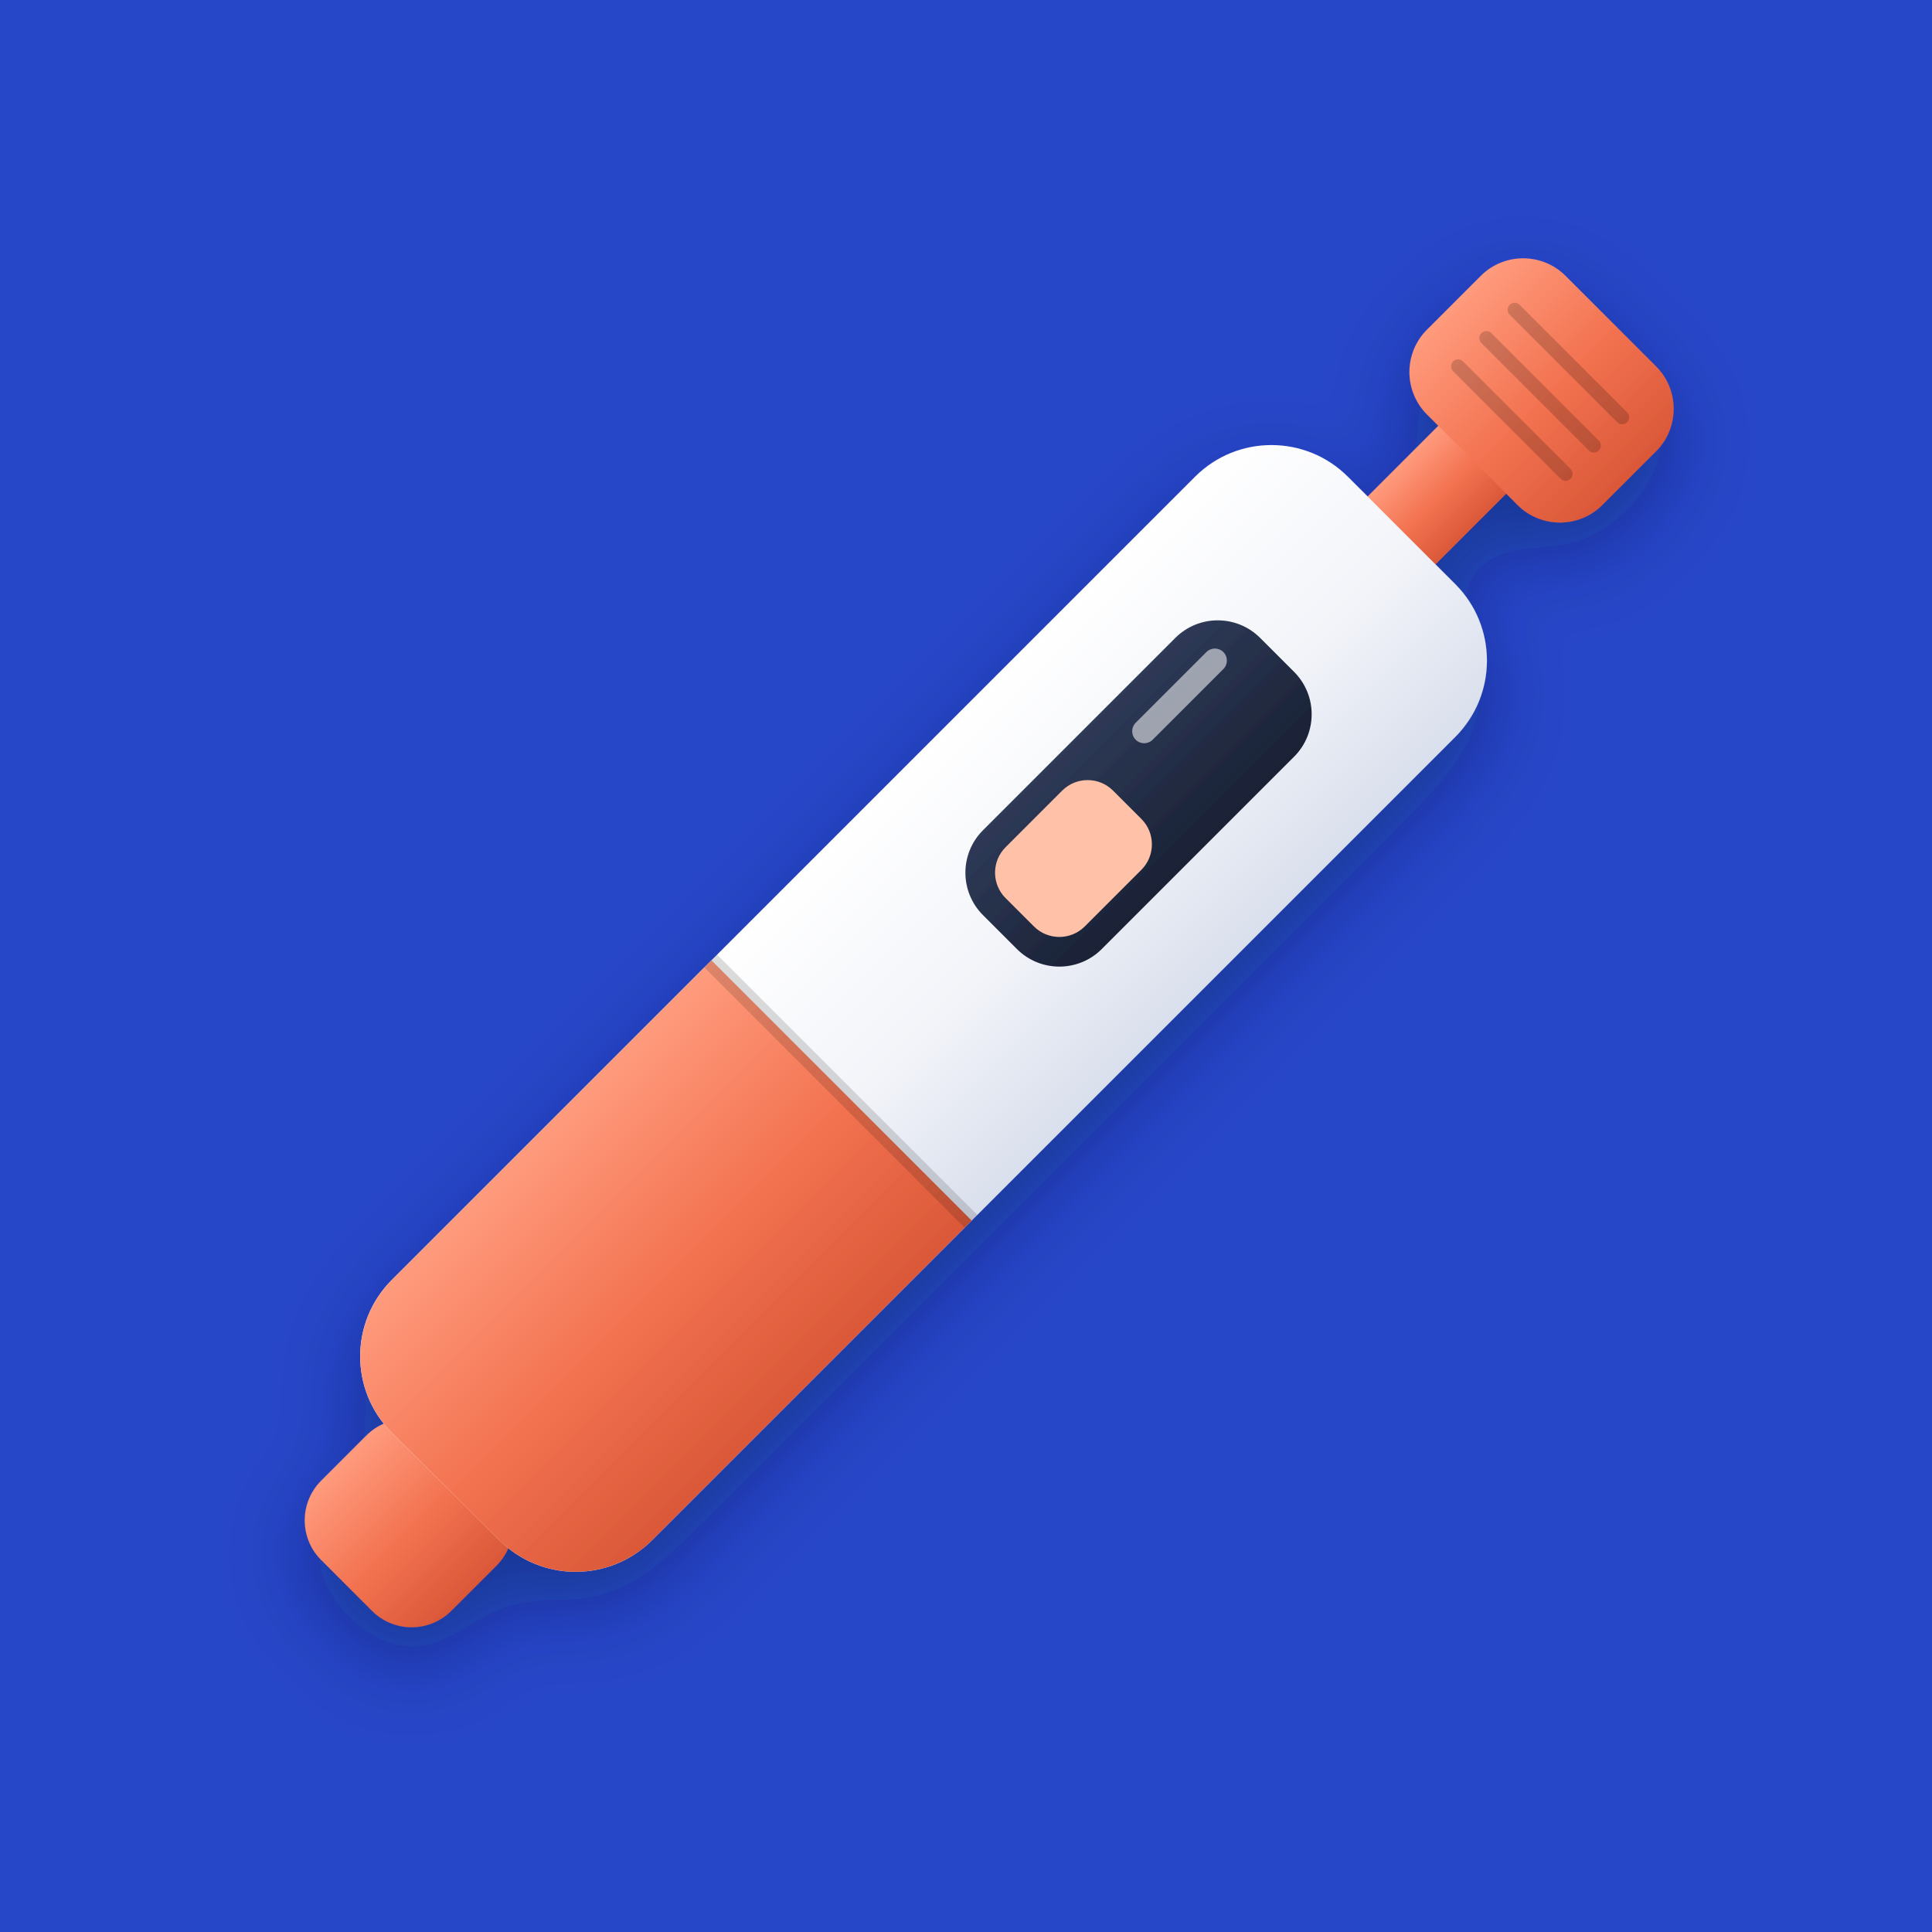
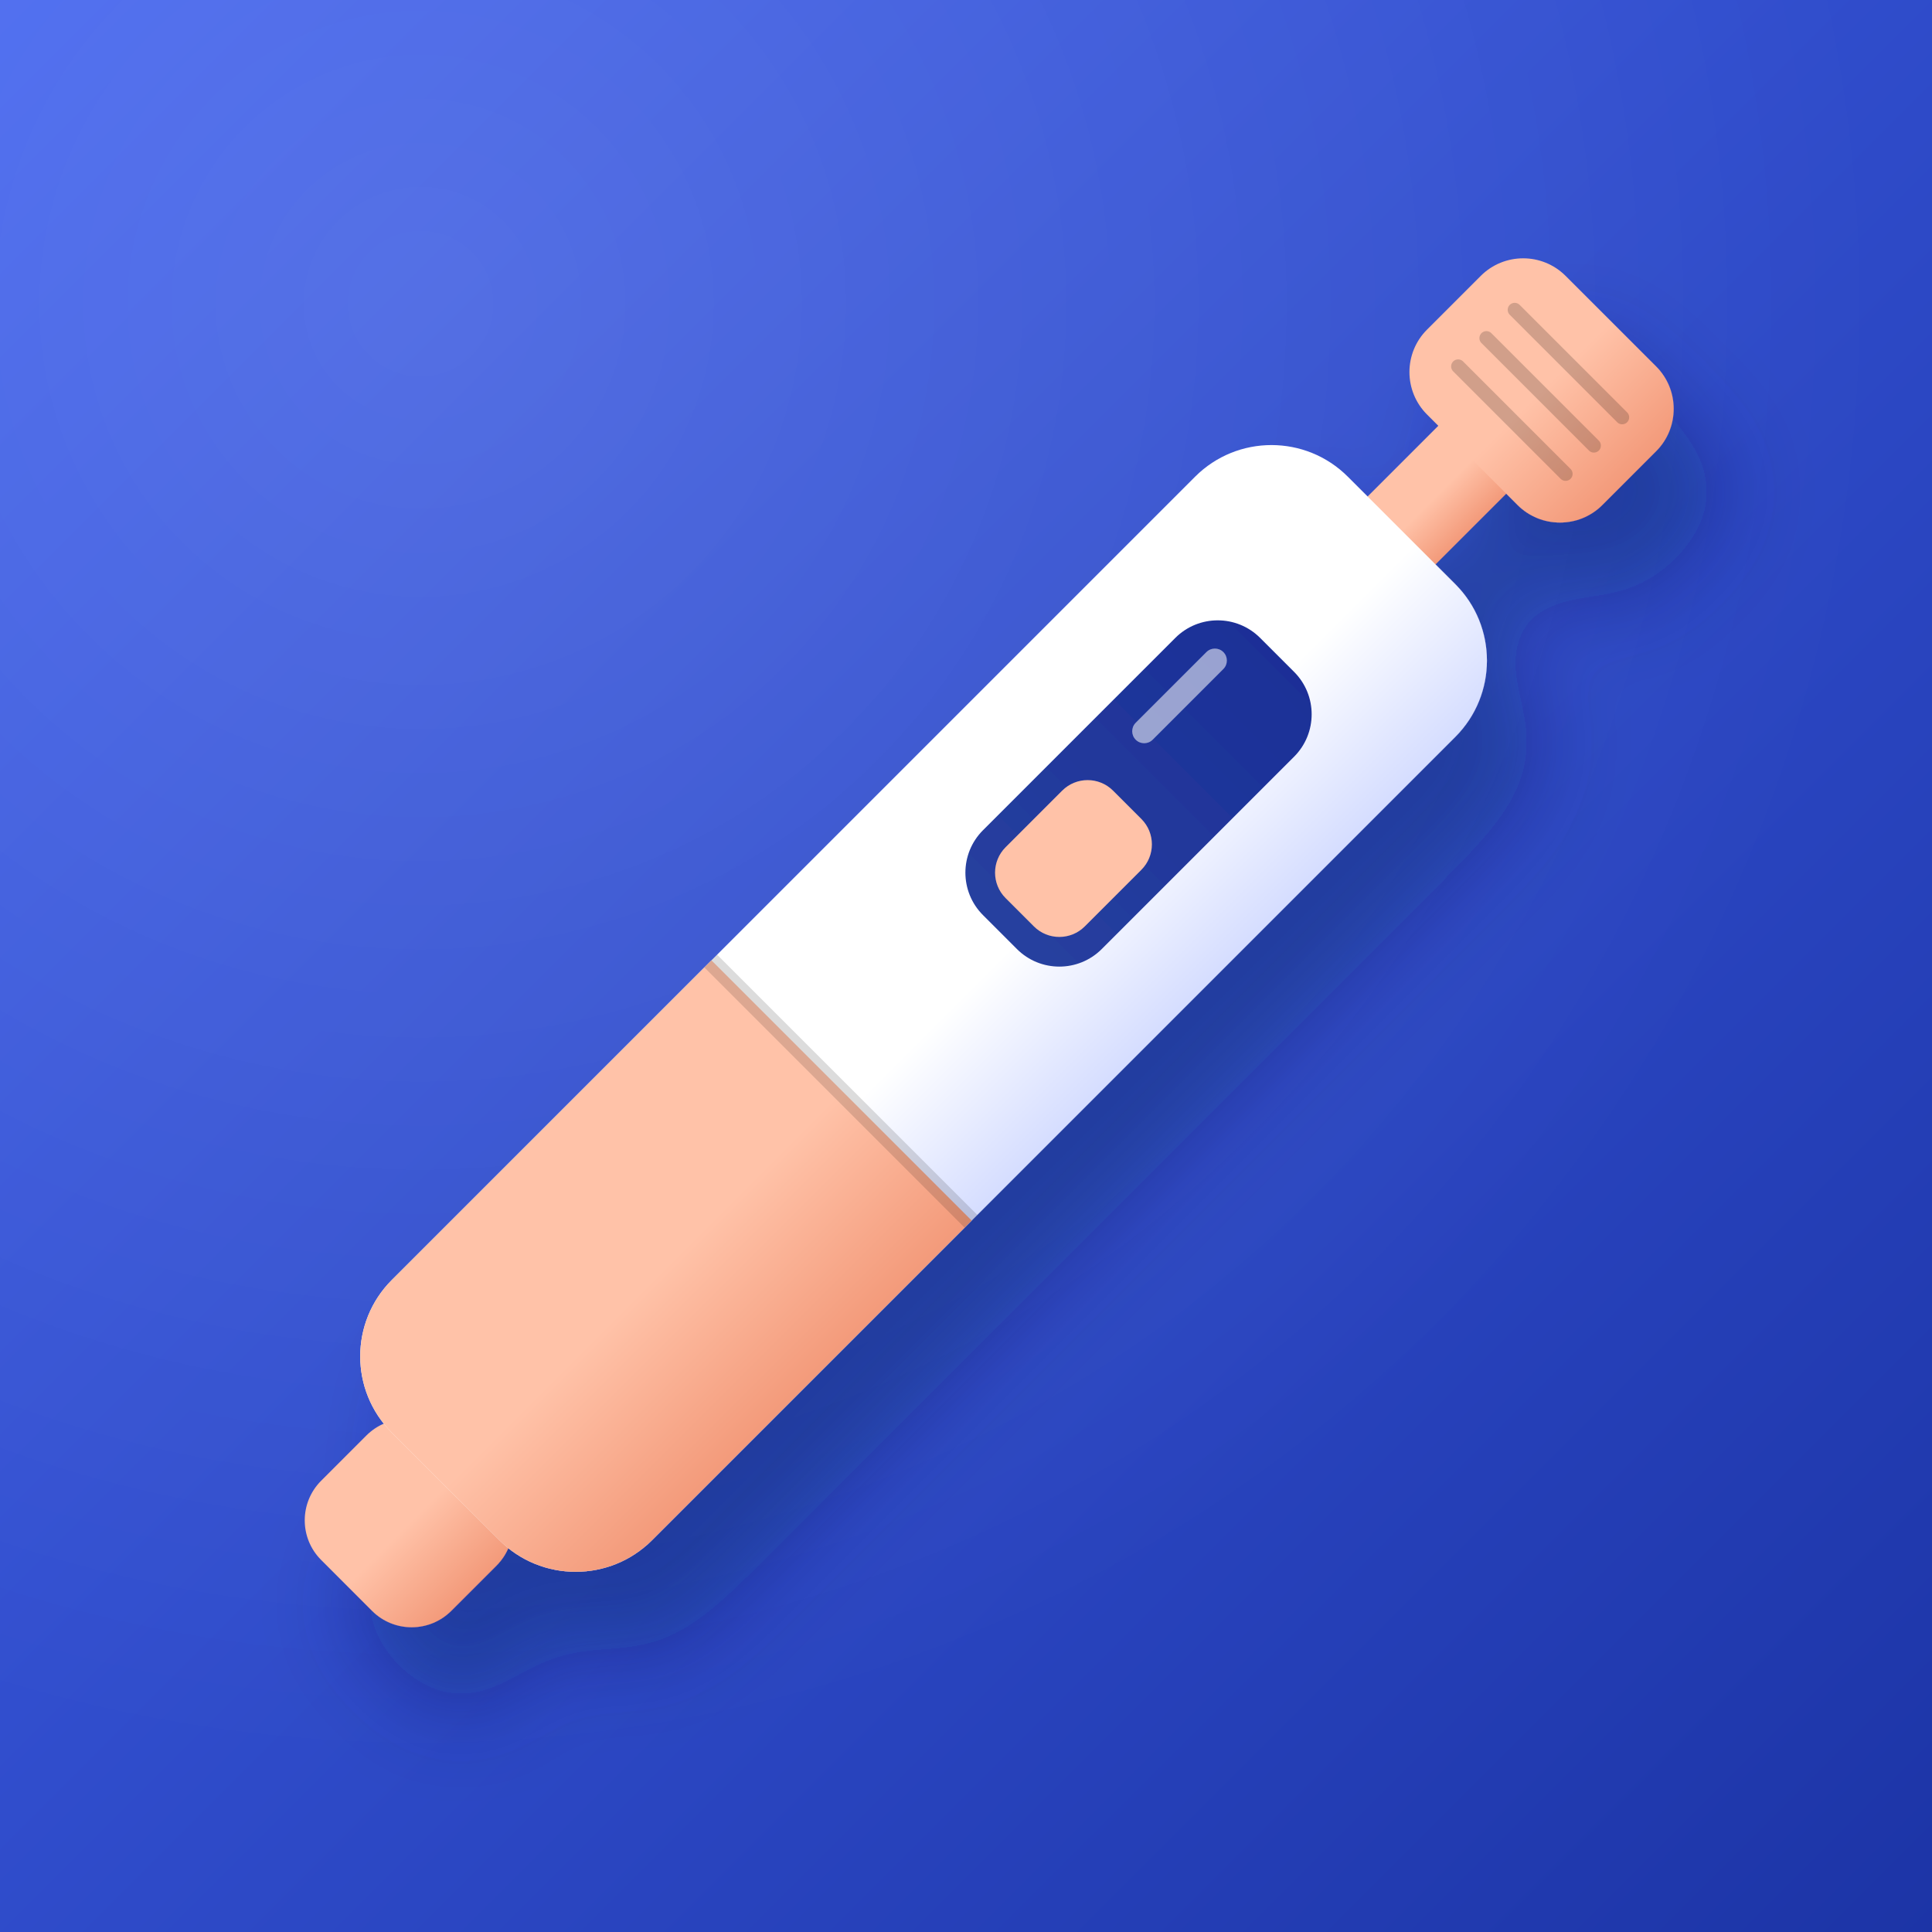
<svg xmlns="http://www.w3.org/2000/svg" viewBox="0 0 1024 1024">
  <defs>
-     <linearGradient id="cap" x1="0" y1="0" x2="1" y2="0">
-       <stop offset="0" stop-color="#FF9B7D" />
-       <stop offset=".55" stop-color="#F2714F" />
-       <stop offset="1" stop-color="#DA5838" />
+     <linearGradient id="tile" x1="0" y1="0" x2="1" y2="1">
+       <stop offset="0" stop-color="#4263EE" />
+       <stop offset="1" stop-color="#1C34A6" />
    </linearGradient>
+     <radialGradient id="glow" cx=".22" cy=".16" r=".75">
+       <stop offset="0" stop-color="#FFFFFF" stop-opacity=".13" />
+       <stop offset="1" stop-color="#FFFFFF" stop-opacity="0" />
+     </radialGradient>
    <linearGradient id="body" x1="0" y1="0" x2="1" y2="0">
      <stop offset="0" stop-color="#FFFFFF" />
-       <stop offset=".55" stop-color="#F2F4F9" />
-       <stop offset="1" stop-color="#D9DFEC" />
+       <stop offset=".55" stop-color="#FFFFFF" />
+       <stop offset="1" stop-color="#D5DDFF" />
    </linearGradient>
-     <linearGradient id="win" x1="0" y1="0" x2="1" y2="0">
-       <stop offset="0" stop-color="#2E3A57" />
-       <stop offset="1" stop-color="#1A2135" />
+     <linearGradient id="cap" x1="0" y1="0" x2="1" y2="0">
+       <stop offset="0" stop-color="#FFC2A8" />
+       <stop offset=".5" stop-color="#FFC2A8" />
+       <stop offset="1" stop-color="#F39A7A" />
    </linearGradient>
-     <filter id="sh" x="-25%" y="-25%" width="150%" height="150%">
-       <feDropShadow dx="0" dy="18" stdDeviation="22" flood-color="#0B1440" flood-opacity=".38" />
+     <linearGradient id="win" x1="0" y1="0" x2="0" y2="1">
+       <stop offset="0" stop-color="#1B2F97" />
+       <stop offset="1" stop-color="#27409F" />
+     </linearGradient>
+     <filter id="sh" x="-30%" y="-30%" width="160%" height="160%">
+       <feDropShadow dx="26" dy="44" stdDeviation="24" flood-color="#0B1650" flood-opacity=".34" />
    </filter>
  </defs>
-   <rect width="1024" height="1024" fill="#2747C9" />
+   <rect width="1024" height="1024" fill="url(#tile)" />
+   <rect width="1024" height="1024" fill="url(#glow)" />
  <g filter="url(#sh)">
    <g transform="translate(512 512) rotate(45) scale(1.06) translate(-512 -512)">
      <rect x="488" y="140" width="48" height="96" fill="url(#cap)" />
      <rect x="450" y="56" width="124" height="98" rx="30" fill="url(#cap)" />
      <path d="M474 86h76M474 106h76M474 126h76" stroke="#000" stroke-opacity=".18" stroke-width="7" stroke-linecap="round" />
      <rect x="466" y="862" width="92" height="88" rx="28" fill="url(#cap)" />
      <rect x="420" y="204" width="184" height="676" rx="54" fill="url(#body)" />
      <path d="M420 600h184v226a54 54 0 0 1-54 54h-76a54 54 0 0 1-54-54z" fill="url(#cap)" />
      <rect x="420" y="596" width="184" height="9" fill="#000" fill-opacity=".14" />
      <rect x="470" y="292" width="84" height="196" rx="30" fill="url(#win)" />
      <rect x="484" y="398" width="56" height="76" rx="18" fill="#FFC2A8" />
      <rect x="486" y="310" width="12" height="62" rx="6" fill="#FFFFFF" fill-opacity=".55" />
    </g>
  </g>
</svg>
